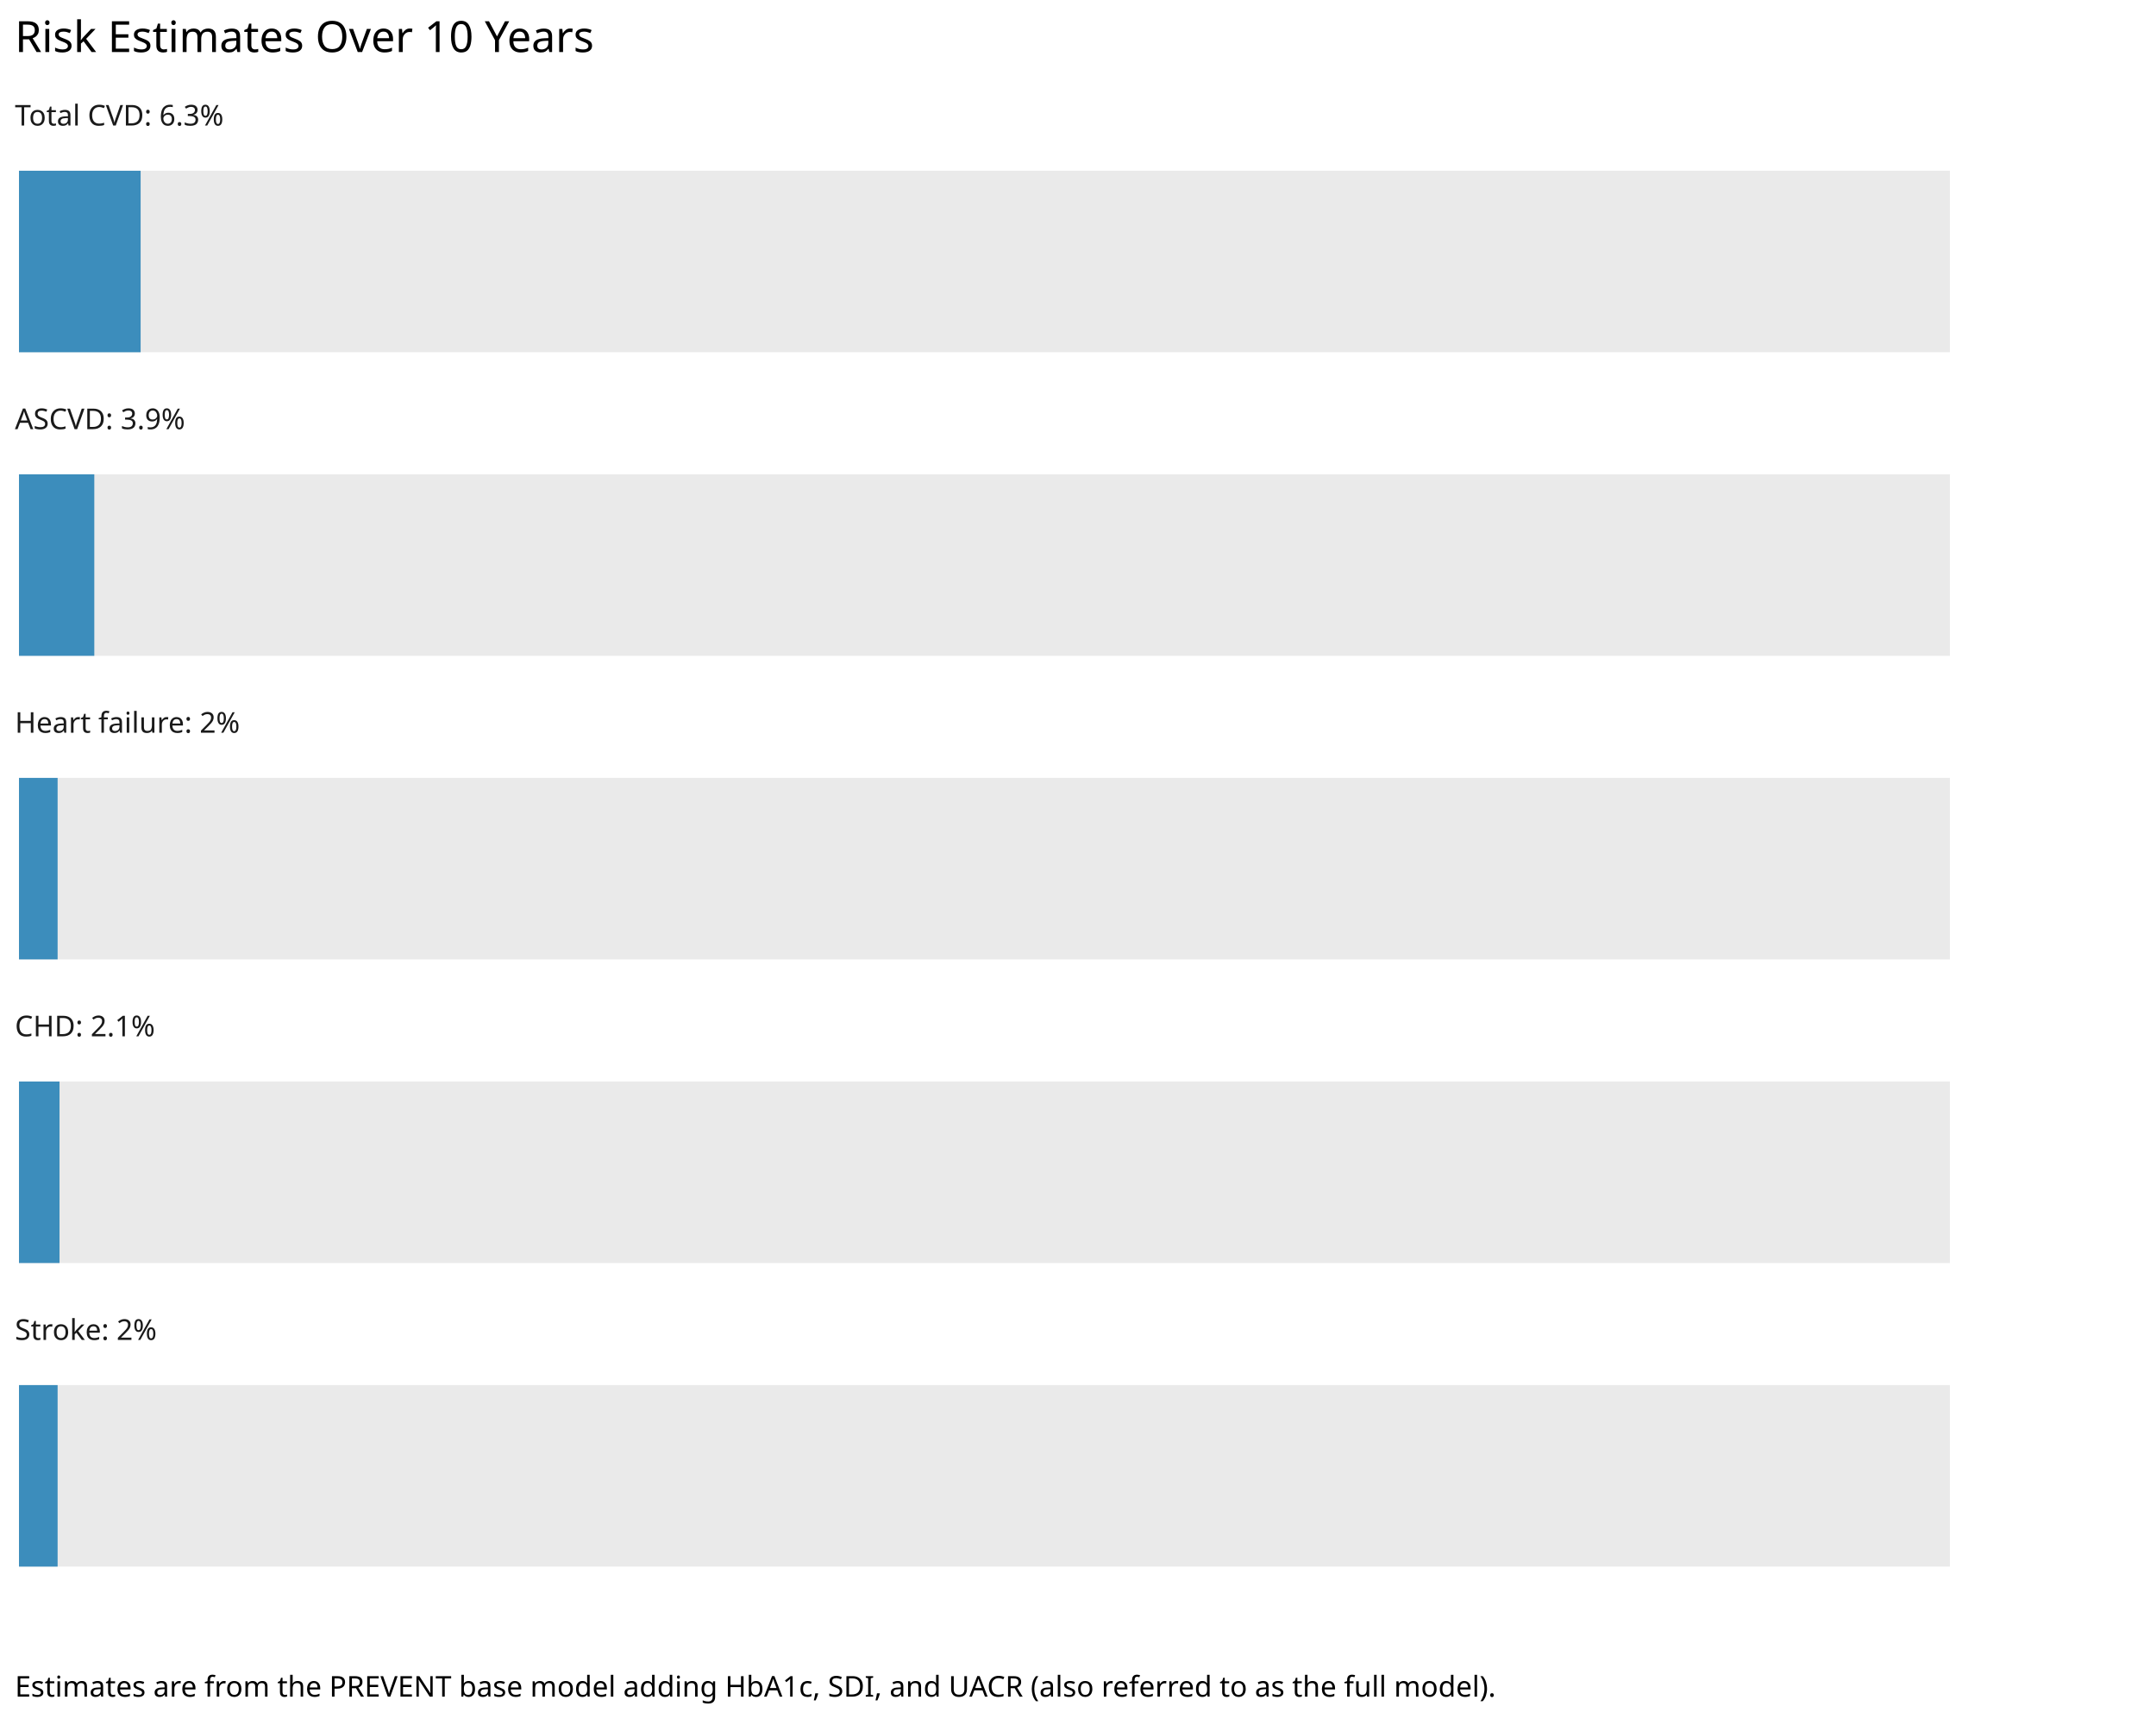
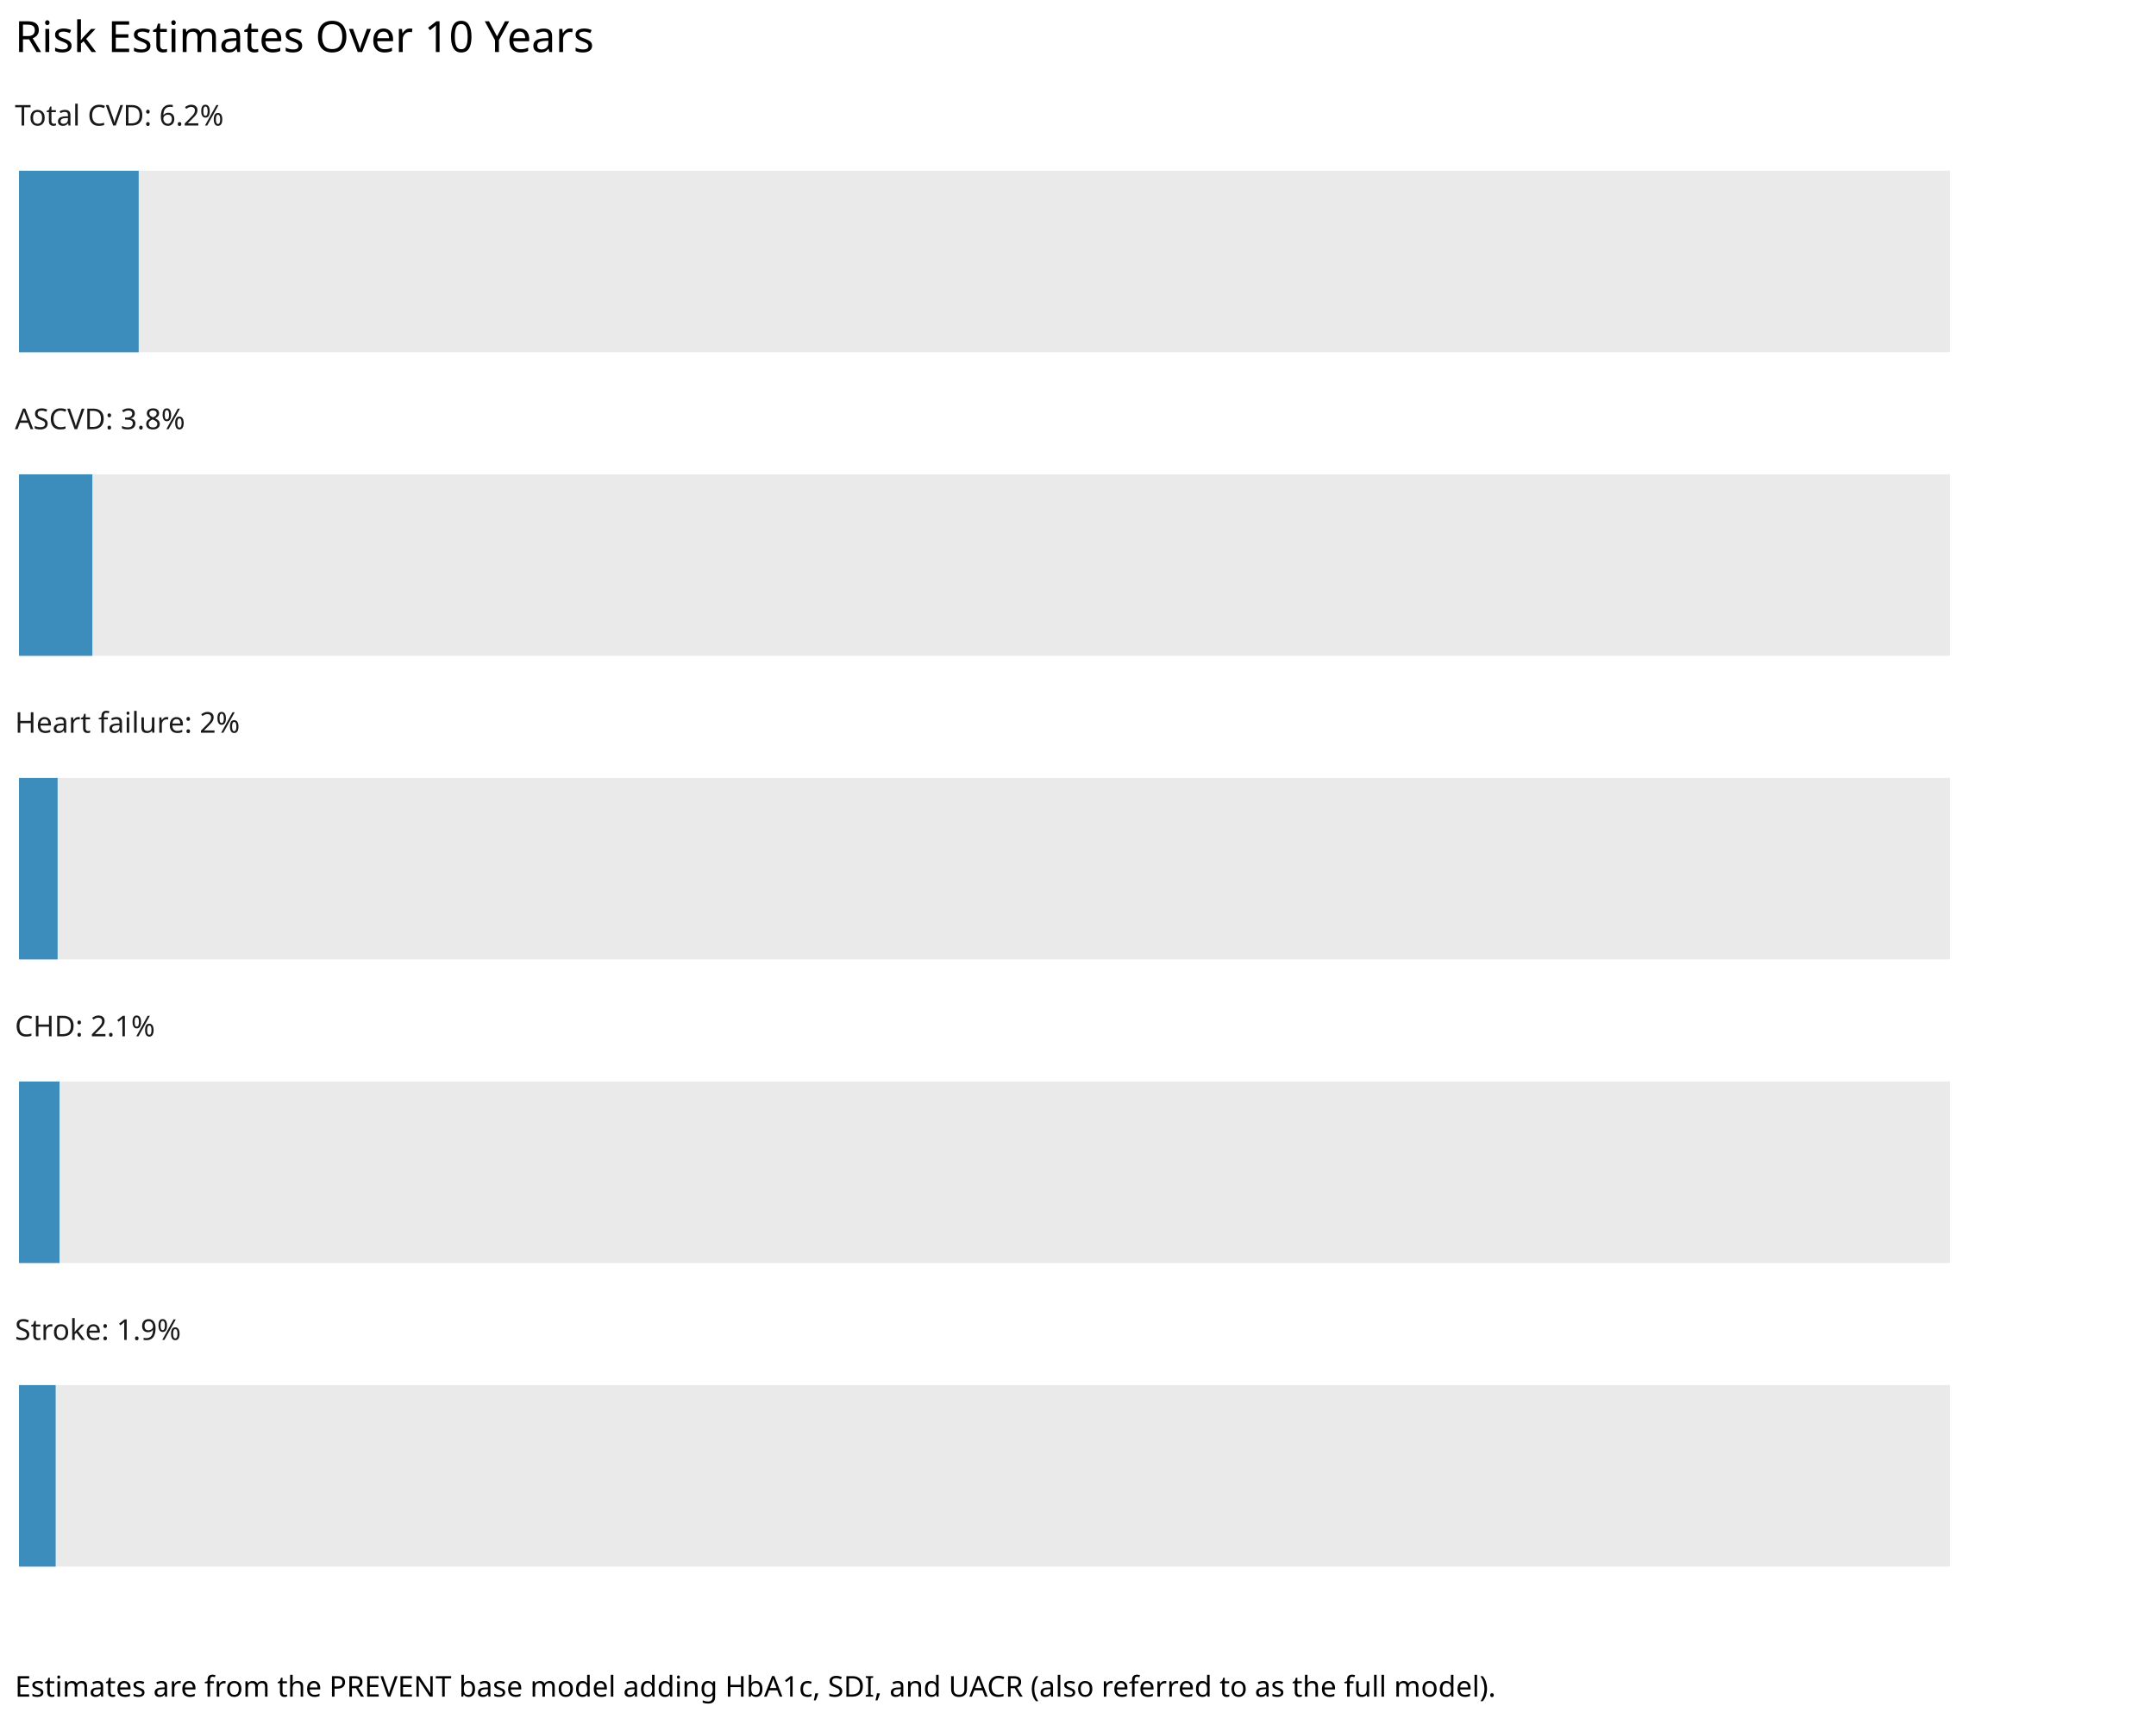
<svg xmlns="http://www.w3.org/2000/svg" class="svglite" data-engine-version="2.0" width="720.00pt" height="576.00pt" viewBox="0 0 720.00 576.00">
  <defs>
    <style type="text/css">
    .svglite line, .svglite polyline, .svglite polygon, .svglite path, .svglite rect, .svglite circle {
      fill: none;
      stroke: #000000;
      stroke-linecap: round;
      stroke-linejoin: round;
      stroke-miterlimit: 10.00;
    }
  </style>
  </defs>
  <rect width="100%" height="100%" style="stroke: none; fill: #FFFFFF;" />
  <defs>
    <clipPath id="cpMC4wMHw3MjAuMDB8MC4wMHw1NzYuMDA=">
      <rect x="0.00" y="0.00" width="720.00" height="576.00" />
    </clipPath>
  </defs>
  <g clip-path="url(#cpMC4wMHw3MjAuMDB8MC4wMHw1NzYuMDA=)">
    <rect x="0.00" y="0.00" width="720.00" height="576.00" style="stroke-width: 1.16; stroke: none; fill: #FFFFFF;" />
  </g>
  <defs>
    <clipPath id="cpNC45OHw3MTcuMDF8NDYuOTB8MTI3Ljcy">
      <rect x="4.98" y="46.90" width="712.03" height="80.82" />
    </clipPath>
  </defs>
  <g clip-path="url(#cpNC45OHw3MTcuMDF8NDYuOTB8MTI3Ljcy)">
    <rect x="6.34" y="57.01" width="644.84" height="60.61" style="stroke-width: 1.16; stroke: none; stroke-linecap: butt; stroke-linejoin: miter; fill: #EAEAEA;" />
-     <rect x="6.34" y="57.01" width="40.62" height="60.61" style="stroke-width: 1.16; stroke: none; stroke-linecap: butt; stroke-linejoin: miter; fill: #3C8DBC;" />
+     <rect x="6.34" y="57.01" width="39.98" height="60.61" style="stroke-width: 1.16; stroke: none; stroke-linecap: butt; stroke-linejoin: miter; fill: #3C8DBC;" />
  </g>
  <g clip-path="url(#cpMC4wMHw3MjAuMDB8MC4wMHw1NzYuMDA=)">
</g>
  <defs>
    <clipPath id="cpNC45OHw3MTcuMDF8MTQ4LjI4fDIyOS4xMA==">
      <rect x="4.98" y="148.28" width="712.03" height="80.82" />
    </clipPath>
  </defs>
  <g clip-path="url(#cpNC45OHw3MTcuMDF8MTQ4LjI4fDIyOS4xMA==)">
    <rect x="6.34" y="158.38" width="644.84" height="60.61" style="stroke-width: 1.16; stroke: none; stroke-linecap: butt; stroke-linejoin: miter; fill: #EAEAEA;" />
-     <rect x="6.34" y="158.38" width="25.15" height="60.61" style="stroke-width: 1.16; stroke: none; stroke-linecap: butt; stroke-linejoin: miter; fill: #3C8DBC;" />
+     <rect x="6.34" y="158.38" width="24.50" height="60.61" style="stroke-width: 1.16; stroke: none; stroke-linecap: butt; stroke-linejoin: miter; fill: #3C8DBC;" />
  </g>
  <g clip-path="url(#cpMC4wMHw3MjAuMDB8MC4wMHw1NzYuMDA=)">
</g>
  <defs>
    <clipPath id="cpNC45OHw3MTcuMDF8MjQ5LjY1fDMzMC40Nw==">
      <rect x="4.98" y="249.65" width="712.03" height="80.82" />
    </clipPath>
  </defs>
  <g clip-path="url(#cpNC45OHw3MTcuMDF8MjQ5LjY1fDMzMC40Nw==)">
    <rect x="6.34" y="259.75" width="644.84" height="60.61" style="stroke-width: 1.16; stroke: none; stroke-linecap: butt; stroke-linejoin: miter; fill: #EAEAEA;" />
    <rect x="6.34" y="259.75" width="12.90" height="60.61" style="stroke-width: 1.16; stroke: none; stroke-linecap: butt; stroke-linejoin: miter; fill: #3C8DBC;" />
  </g>
  <g clip-path="url(#cpMC4wMHw3MjAuMDB8MC4wMHw1NzYuMDA=)">
</g>
  <defs>
    <clipPath id="cpNC45OHw3MTcuMDF8MzUxLjAyfDQzMS44NA==">
      <rect x="4.98" y="351.02" width="712.03" height="80.82" />
    </clipPath>
  </defs>
  <g clip-path="url(#cpNC45OHw3MTcuMDF8MzUxLjAyfDQzMS44NA==)">
    <rect x="6.34" y="361.13" width="644.84" height="60.61" style="stroke-width: 1.16; stroke: none; stroke-linecap: butt; stroke-linejoin: miter; fill: #EAEAEA;" />
    <rect x="6.34" y="361.13" width="13.54" height="60.61" style="stroke-width: 1.16; stroke: none; stroke-linecap: butt; stroke-linejoin: miter; fill: #3C8DBC;" />
  </g>
  <g clip-path="url(#cpMC4wMHw3MjAuMDB8MC4wMHw1NzYuMDA=)">
</g>
  <defs>
    <clipPath id="cpNC45OHw3MTcuMDF8NDUyLjQwfDUzMy4yMQ==">
      <rect x="4.98" y="452.40" width="712.03" height="80.82" />
    </clipPath>
  </defs>
  <g clip-path="url(#cpNC45OHw3MTcuMDF8NDUyLjQwfDUzMy4yMQ==)">
    <rect x="6.34" y="462.50" width="644.84" height="60.61" style="stroke-width: 1.16; stroke: none; stroke-linecap: butt; stroke-linejoin: miter; fill: #EAEAEA;" />
-     <rect x="6.34" y="462.50" width="12.90" height="60.61" style="stroke-width: 1.16; stroke: none; stroke-linecap: butt; stroke-linejoin: miter; fill: #3C8DBC;" />
+     <rect x="6.34" y="462.50" width="12.25" height="60.61" style="stroke-width: 1.16; stroke: none; stroke-linecap: butt; stroke-linejoin: miter; fill: #3C8DBC;" />
  </g>
  <g clip-path="url(#cpMC4wMHw3MjAuMDB8MC4wMHw1NzYuMDA=)">
</g>
  <defs>
    <clipPath id="cpNC45OHw3MTcuMDF8NDM3LjgyfDQ1Mi40MA==">
      <rect x="4.98" y="437.82" width="712.03" height="14.58" />
    </clipPath>
  </defs>
  <g clip-path="url(#cpNC45OHw3MTcuMDF8NDM3LjgyfDQ1Mi40MA==)">
-     <text x="4.98" y="447.41" style="font-size: 9.60px; fill: #1A1A1A; font-family: sans;" textLength="46.96px" lengthAdjust="spacingAndGlyphs">Stroke: 2%</text>
+     <text x="4.98" y="447.41" style="font-size: 9.60px; fill: #1A1A1A; font-family: sans;" textLength="54.97px" lengthAdjust="spacingAndGlyphs">Stroke: 1.9%</text>
  </g>
  <g clip-path="url(#cpMC4wMHw3MjAuMDB8MC4wMHw1NzYuMDA=)">
</g>
  <defs>
    <clipPath id="cpNC45OHw3MTcuMDF8MzM2LjQ1fDM1MS4wMg==">
      <rect x="4.98" y="336.45" width="712.03" height="14.58" />
    </clipPath>
  </defs>
  <g clip-path="url(#cpNC45OHw3MTcuMDF8MzM2LjQ1fDM1MS4wMg==)">
    <text x="4.98" y="346.04" style="font-size: 9.60px; fill: #1A1A1A; font-family: sans;" textLength="48.02px" lengthAdjust="spacingAndGlyphs">CHD: 2.1%</text>
  </g>
  <g clip-path="url(#cpMC4wMHw3MjAuMDB8MC4wMHw1NzYuMDA=)">
</g>
  <defs>
    <clipPath id="cpNC45OHw3MTcuMDF8MjM1LjA3fDI0OS42NQ==">
      <rect x="4.98" y="235.07" width="712.03" height="14.58" />
    </clipPath>
  </defs>
  <g clip-path="url(#cpNC45OHw3MTcuMDF8MjM1LjA3fDI0OS42NQ==)">
    <text x="4.98" y="244.67" style="font-size: 9.60px; fill: #1A1A1A; font-family: sans;" textLength="71.50px" lengthAdjust="spacingAndGlyphs">Heart failure: 2%</text>
  </g>
  <g clip-path="url(#cpMC4wMHw3MjAuMDB8MC4wMHw1NzYuMDA=)">
</g>
  <defs>
    <clipPath id="cpNC45OHw3MTcuMDF8MTMzLjcwfDE0OC4yOA==">
      <rect x="4.98" y="133.70" width="712.03" height="14.58" />
    </clipPath>
  </defs>
  <g clip-path="url(#cpNC45OHw3MTcuMDF8MTMzLjcwfDE0OC4yOA==)">
-     <text x="4.98" y="143.30" style="font-size: 9.60px; fill: #1A1A1A; font-family: sans;" textLength="60.30px" lengthAdjust="spacingAndGlyphs">ASCVD: 3.9%</text>
+     <text x="4.98" y="143.30" style="font-size: 9.60px; fill: #1A1A1A; font-family: sans;" textLength="60.30px" lengthAdjust="spacingAndGlyphs">ASCVD: 3.8%</text>
  </g>
  <g clip-path="url(#cpMC4wMHw3MjAuMDB8MC4wMHw1NzYuMDA=)">
</g>
  <defs>
    <clipPath id="cpNC45OHw3MTcuMDF8MzIuMzN8NDYuOTA=">
      <rect x="4.98" y="32.33" width="712.03" height="14.58" />
    </clipPath>
  </defs>
  <g clip-path="url(#cpNC45OHw3MTcuMDF8MzIuMzN8NDYuOTA=)">
-     <text x="4.98" y="41.92" style="font-size: 9.60px; fill: #1A1A1A; font-family: sans;" textLength="71.50px" lengthAdjust="spacingAndGlyphs">Total CVD: 6.3%</text>
+     <text x="4.98" y="41.92" style="font-size: 9.60px; fill: #1A1A1A; font-family: sans;" textLength="71.50px" lengthAdjust="spacingAndGlyphs">Total CVD: 6.2%</text>
  </g>
  <g clip-path="url(#cpMC4wMHw3MjAuMDB8MC4wMHw1NzYuMDA=)">
    <text x="4.98" y="17.38" style="font-size: 14.40px; font-family: sans;" textLength="192.11px" lengthAdjust="spacingAndGlyphs">Risk Estimates Over 10 Years</text>
    <text x="4.98" y="545.80" style="font-size: 9.60px; font-family: sans;" textLength="0.00px" lengthAdjust="spacingAndGlyphs" />
    <text x="4.98" y="556.17" style="font-size: 9.60px; font-family: sans;" textLength="0.00px" lengthAdjust="spacingAndGlyphs" />
    <text x="4.98" y="566.54" style="font-size: 9.60px; font-family: sans;" textLength="481.34px" lengthAdjust="spacingAndGlyphs">Estimates are from the PREVENT base model adding HbA1c, SDI, and UACR (also referred to as the full model).</text>
  </g>
</svg>
